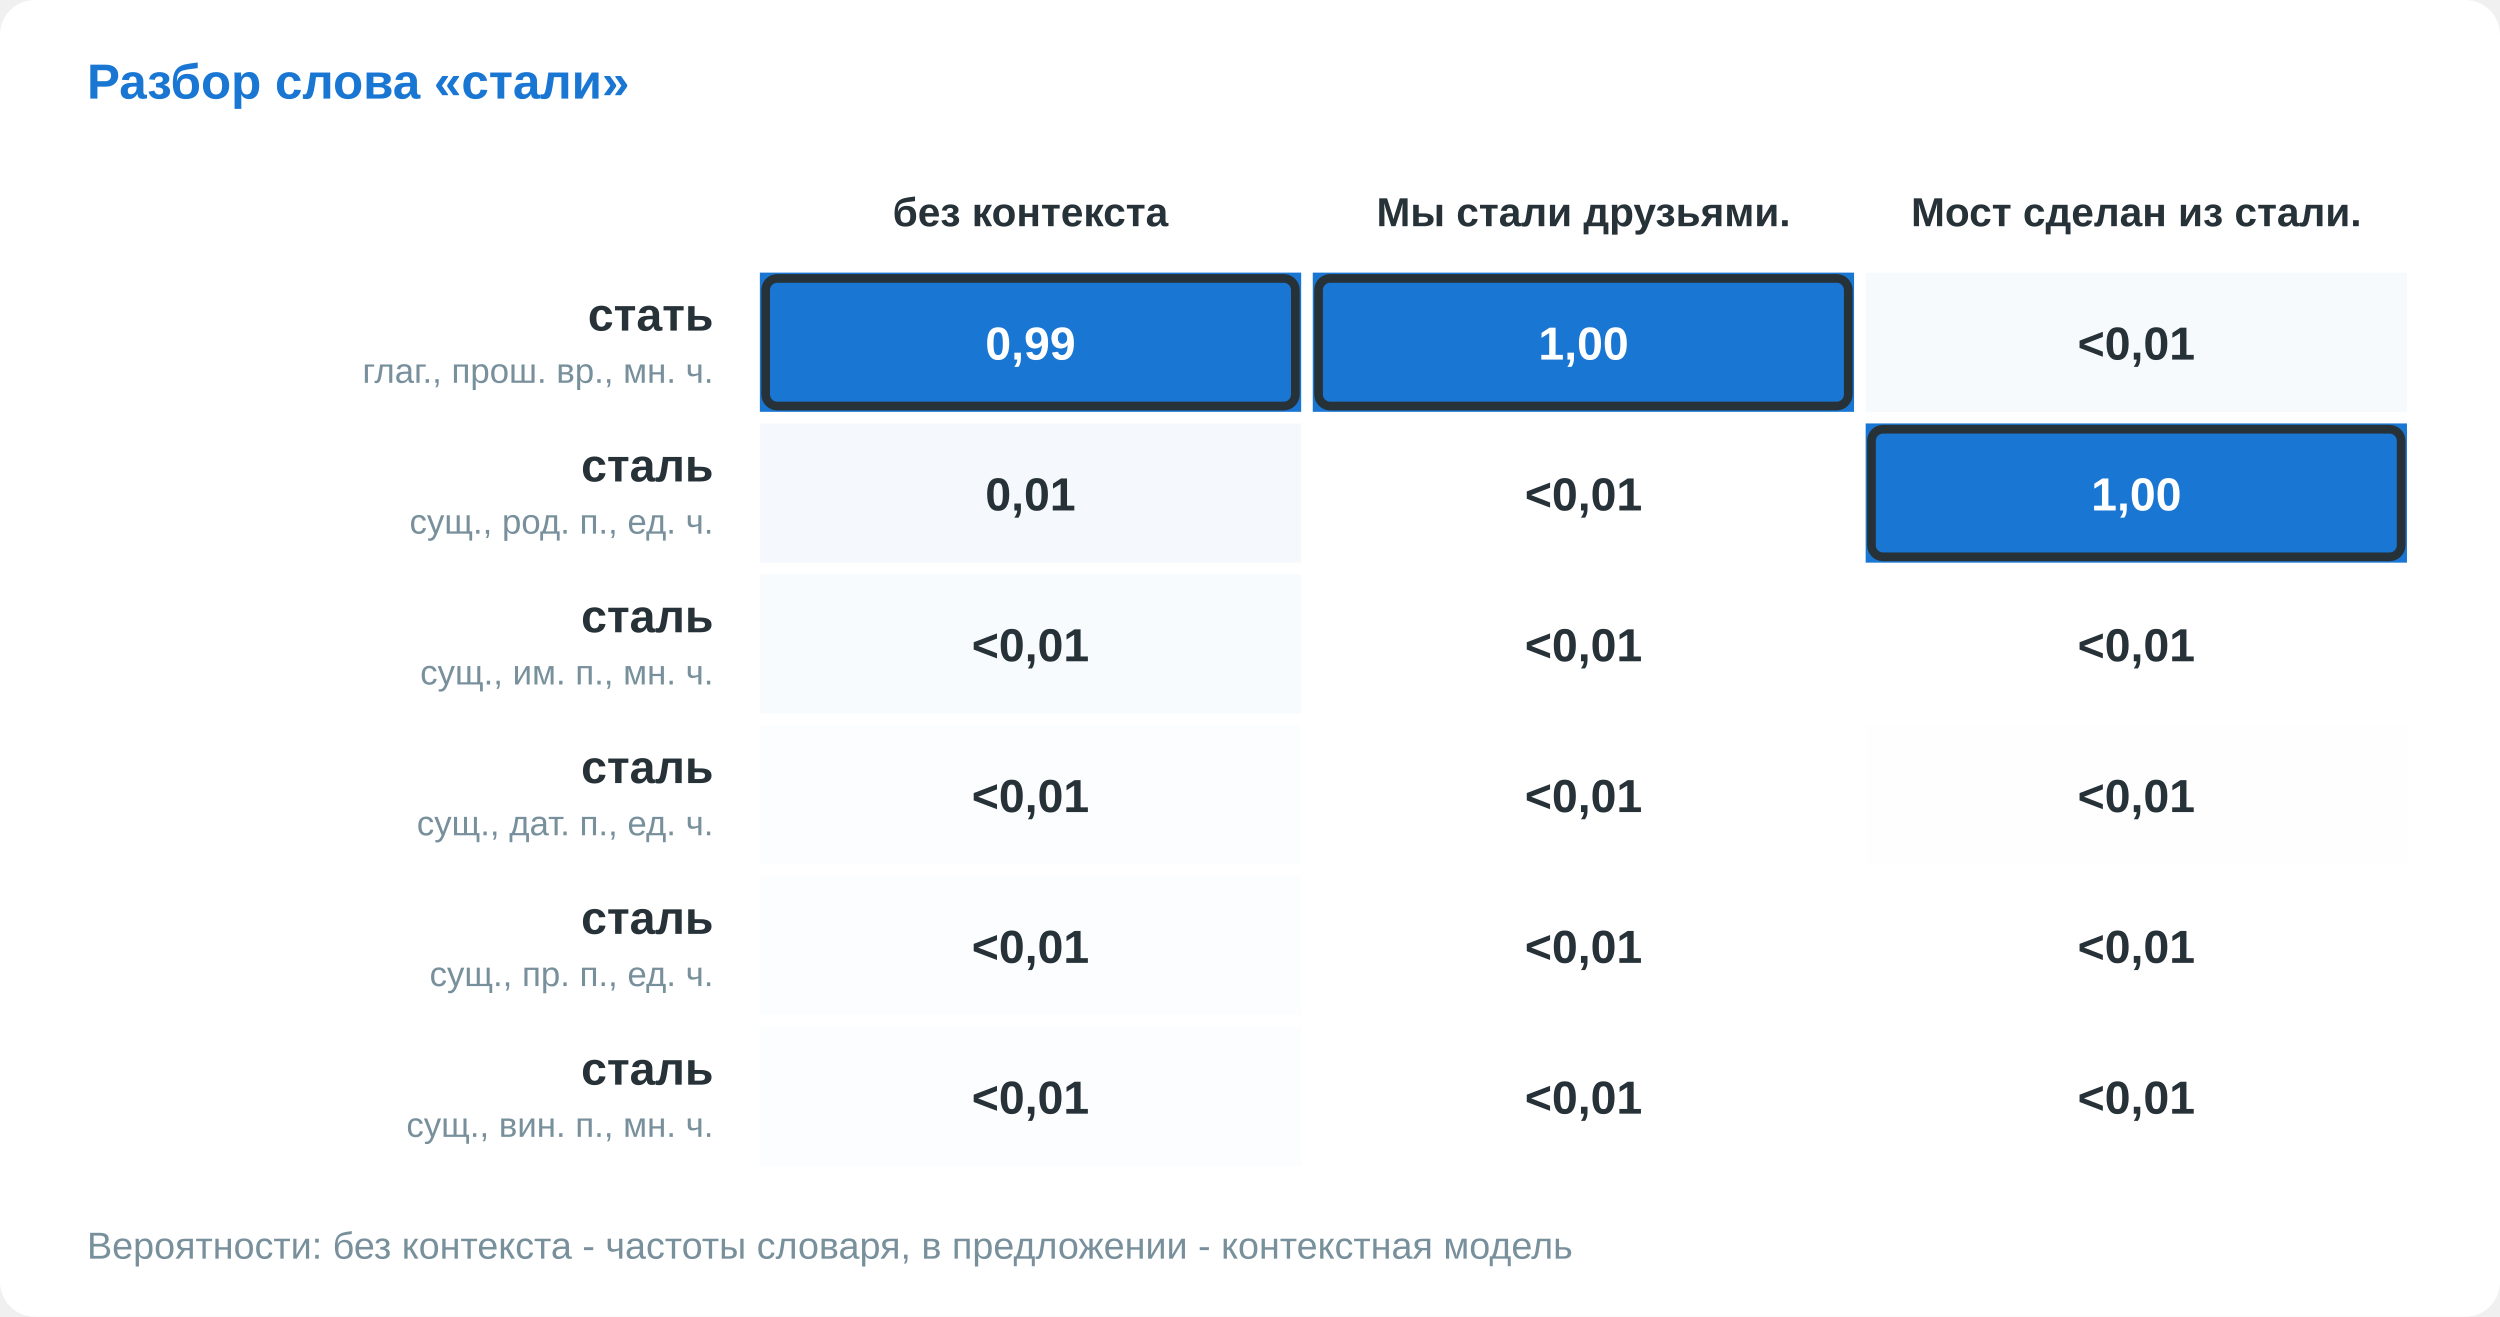
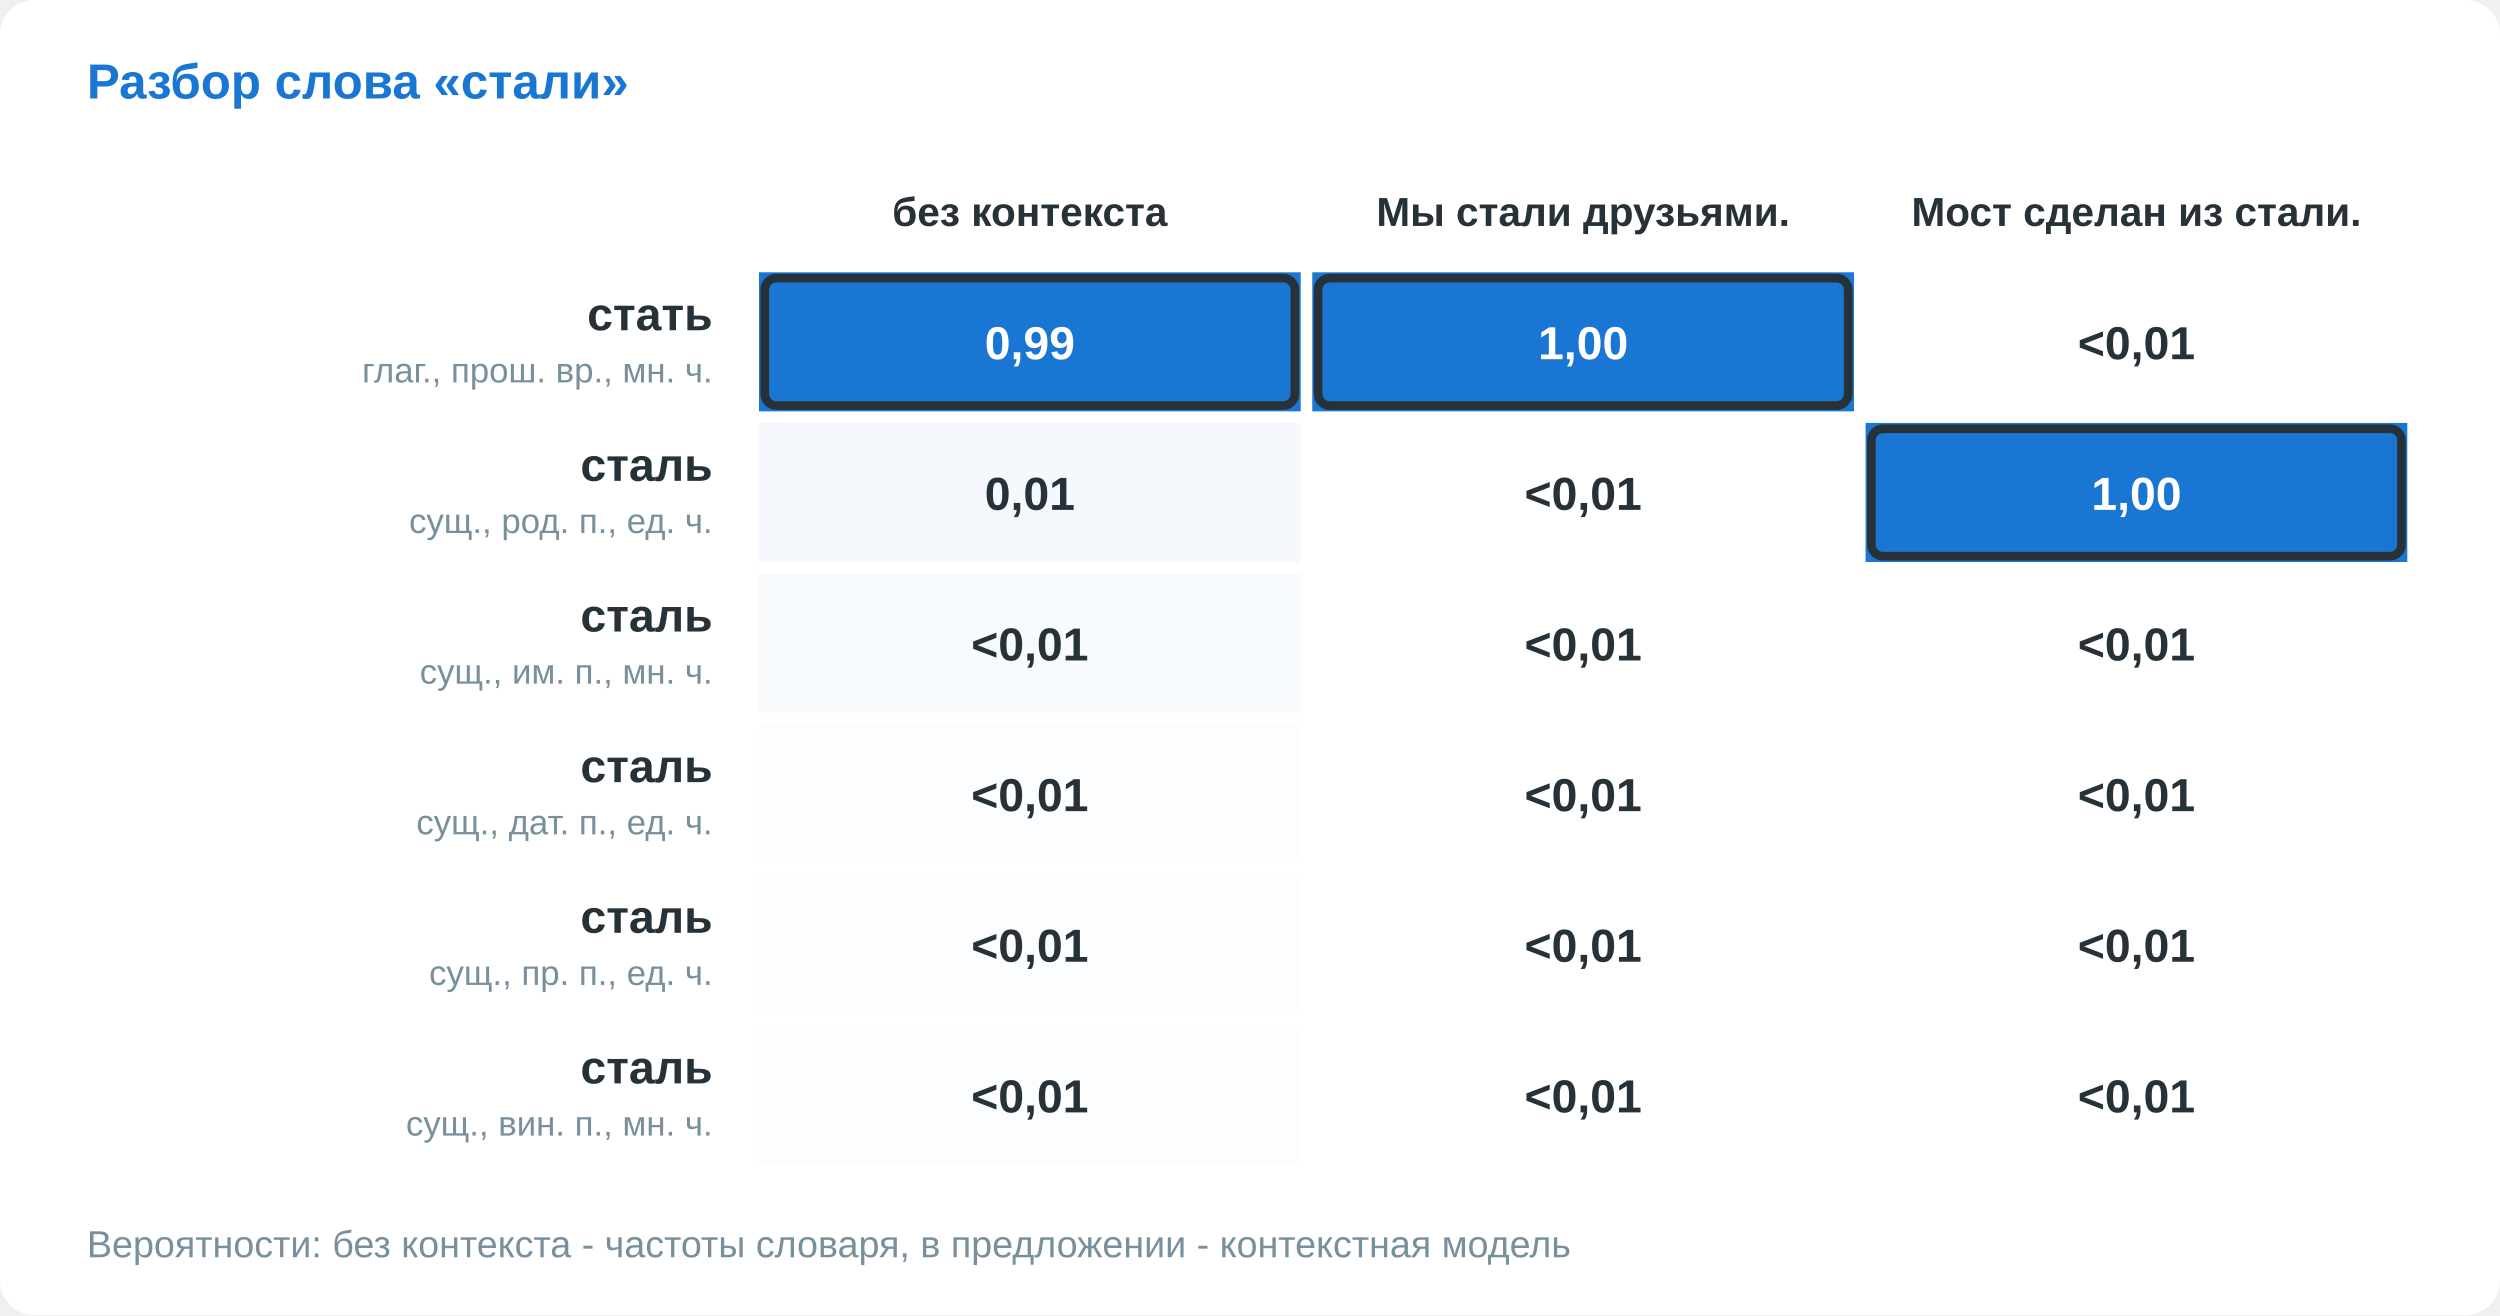
- <svg xmlns="http://www.w3.org/2000/svg" viewBox="0 0 862 454" width="862" height="454" font-family="PT Sans, Source Sans Pro, Arial, sans-serif" role="img">
-   <rect width="862" height="454" rx="12" fill="white" />
+ <svg xmlns="http://www.w3.org/2000/svg" viewBox="0 0 863 454" width="863" height="454" font-family="PT Sans, Source Sans Pro, Arial, sans-serif" role="img">
+   <rect width="863" height="454" rx="12" fill="white" />
  <text x="30.0" y="34.0" font-size="17" fill="#1976d2" font-weight="bold" text-anchor="start">Разбор слова «стали»</text>
-   <text x="355.3" y="78.0" font-size="14" fill="#263238" font-weight="bold" text-anchor="middle">без контекста</text>
-   <text x="546.0" y="78.0" font-size="14" fill="#263238" font-weight="bold" text-anchor="middle">Мы стали друзьями.</text>
-   <text x="736.6" y="78.0" font-size="14" fill="#263238" font-weight="bold" text-anchor="middle">Мост сделан из стали.</text>
+   <text x="355.5" y="78.0" font-size="14" fill="#263238" font-weight="bold" text-anchor="middle">без контекста</text>
+   <text x="546.5" y="78.0" font-size="14" fill="#263238" font-weight="bold" text-anchor="middle">Мы стали друзьями.</text>
+   <text x="737.5" y="78.0" font-size="14" fill="#263238" font-weight="bold" text-anchor="middle">Мост сделан из стали.</text>
  <text x="246.0" y="114.0" font-size="16" fill="#263238" font-weight="bold" text-anchor="end">стать</text>
  <text x="246.0" y="132.0" font-size="12" fill="#78909c" text-anchor="end">глаг., прош. вр., мн. ч.</text>
-   <rect x="262.0" y="94" width="186.64" height="48" fill="#1976d2" fill-opacity="0.993" />
-   <text x="355.3" y="124.0" font-size="16" fill="white" font-weight="bold" text-anchor="middle">0,99</text>
-   <rect x="264.0" y="96" width="182.64" height="44" fill="none" stroke="#263238" stroke-width="3" rx="4" />
-   <rect x="452.64" y="94" width="186.64" height="48" fill="#1976d2" fill-opacity="1.000" />
-   <text x="546.0" y="124.0" font-size="16" fill="white" font-weight="bold" text-anchor="middle">1,00</text>
-   <rect x="454.64" y="96" width="182.64" height="44" fill="none" stroke="#263238" stroke-width="3" rx="4" />
-   <rect x="643.28" y="94" width="186.64" height="48" fill="#1976d2" fill-opacity="0.037" />
-   <text x="736.6" y="124.0" font-size="16" fill="#263238" font-weight="bold" text-anchor="middle">&lt;0,01</text>
+   <rect x="262" y="94" width="187" height="48" fill="#1976d2" fill-opacity="0.993" />
+   <text x="355.5" y="124.0" font-size="16" fill="white" font-weight="bold" text-anchor="middle">0,99</text>
+   <rect x="264" y="96" width="183" height="44" fill="none" stroke="#263238" stroke-width="3" rx="4" />
+   <rect x="453" y="94" width="187" height="48" fill="#1976d2" fill-opacity="1.000" />
+   <text x="546.5" y="124.0" font-size="16" fill="white" font-weight="bold" text-anchor="middle">1,00</text>
+   <rect x="455" y="96" width="183" height="44" fill="none" stroke="#263238" stroke-width="3" rx="4" />
+   <rect x="644" y="94" width="187" height="48" fill="#1976d2" fill-opacity="0.001" />
+   <text x="737.5" y="124.0" font-size="16" fill="#263238" font-weight="bold" text-anchor="middle">&lt;0,01</text>
  <text x="246.0" y="166.0" font-size="16" fill="#263238" font-weight="bold" text-anchor="end">сталь</text>
  <text x="246.0" y="184.0" font-size="12" fill="#78909c" text-anchor="end">сущ., род. п., ед. ч.</text>
-   <rect x="262.0" y="146" width="186.64" height="48" fill="#1976d2" fill-opacity="0.044" />
-   <text x="355.3" y="176.0" font-size="16" fill="#263238" font-weight="bold" text-anchor="middle">0,01</text>
-   <rect x="452.64" y="146" width="186.64" height="48" fill="#1976d2" fill-opacity="0.001" />
-   <text x="546.0" y="176.0" font-size="16" fill="#263238" font-weight="bold" text-anchor="middle">&lt;0,01</text>
-   <rect x="643.28" y="146" width="186.64" height="48" fill="#1976d2" fill-opacity="0.997" />
-   <text x="736.6" y="176.0" font-size="16" fill="white" font-weight="bold" text-anchor="middle">1,00</text>
-   <rect x="645.28" y="148" width="182.64" height="44" fill="none" stroke="#263238" stroke-width="3" rx="4" />
+   <rect x="262" y="146" width="187" height="48" fill="#1976d2" fill-opacity="0.044" />
+   <text x="355.5" y="176.0" font-size="16" fill="#263238" font-weight="bold" text-anchor="middle">0,01</text>
+   <rect x="453" y="146" width="187" height="48" fill="#1976d2" fill-opacity="0.000" />
+   <text x="546.5" y="176.0" font-size="16" fill="#263238" font-weight="bold" text-anchor="middle">&lt;0,01</text>
+   <rect x="644" y="146" width="187" height="48" fill="#1976d2" fill-opacity="1.000" />
+   <text x="737.5" y="176.0" font-size="16" fill="white" font-weight="bold" text-anchor="middle">1,00</text>
+   <rect x="646" y="148" width="183" height="44" fill="none" stroke="#263238" stroke-width="3" rx="4" />
  <text x="246.0" y="218.0" font-size="16" fill="#263238" font-weight="bold" text-anchor="end">сталь</text>
  <text x="246.0" y="236.0" font-size="12" fill="#78909c" text-anchor="end">сущ., им. п., мн. ч.</text>
-   <rect x="262.0" y="198" width="186.64" height="48" fill="#1976d2" fill-opacity="0.029" />
-   <text x="355.3" y="228.0" font-size="16" fill="#263238" font-weight="bold" text-anchor="middle">&lt;0,01</text>
-   <rect x="452.64" y="198" width="186.64" height="48" fill="#1976d2" fill-opacity="0.001" />
-   <text x="546.0" y="228.0" font-size="16" fill="#263238" font-weight="bold" text-anchor="middle">&lt;0,01</text>
-   <rect x="643.28" y="198" width="186.64" height="48" fill="#1976d2" fill-opacity="0.000" />
-   <text x="736.6" y="228.0" font-size="16" fill="#263238" font-weight="bold" text-anchor="middle">&lt;0,01</text>
+   <rect x="262" y="198" width="187" height="48" fill="#1976d2" fill-opacity="0.029" />
+   <text x="355.5" y="228.0" font-size="16" fill="#263238" font-weight="bold" text-anchor="middle">&lt;0,01</text>
+   <rect x="453" y="198" width="187" height="48" fill="#1976d2" fill-opacity="0.000" />
+   <text x="546.5" y="228.0" font-size="16" fill="#263238" font-weight="bold" text-anchor="middle">&lt;0,01</text>
+   <rect x="644" y="198" width="187" height="48" fill="#1976d2" fill-opacity="0.000" />
+   <text x="737.5" y="228.0" font-size="16" fill="#263238" font-weight="bold" text-anchor="middle">&lt;0,01</text>
  <text x="246.0" y="270.0" font-size="16" fill="#263238" font-weight="bold" text-anchor="end">сталь</text>
  <text x="246.0" y="288.0" font-size="12" fill="#78909c" text-anchor="end">сущ., дат. п., ед. ч.</text>
-   <rect x="262.0" y="250" width="186.64" height="48" fill="#1976d2" fill-opacity="0.019" />
-   <text x="355.3" y="280.0" font-size="16" fill="#263238" font-weight="bold" text-anchor="middle">&lt;0,01</text>
-   <rect x="452.64" y="250" width="186.64" height="48" fill="#1976d2" fill-opacity="0.000" />
-   <text x="546.0" y="280.0" font-size="16" fill="#263238" font-weight="bold" text-anchor="middle">&lt;0,01</text>
-   <rect x="643.28" y="250" width="186.64" height="48" fill="#1976d2" fill-opacity="0.005" />
-   <text x="736.6" y="280.0" font-size="16" fill="#263238" font-weight="bold" text-anchor="middle">&lt;0,01</text>
+   <rect x="262" y="250" width="187" height="48" fill="#1976d2" fill-opacity="0.019" />
+   <text x="355.5" y="280.0" font-size="16" fill="#263238" font-weight="bold" text-anchor="middle">&lt;0,01</text>
+   <rect x="453" y="250" width="187" height="48" fill="#1976d2" fill-opacity="0.000" />
+   <text x="546.5" y="280.0" font-size="16" fill="#263238" font-weight="bold" text-anchor="middle">&lt;0,01</text>
+   <rect x="644" y="250" width="187" height="48" fill="#1976d2" fill-opacity="0.000" />
+   <text x="737.5" y="280.0" font-size="16" fill="#263238" font-weight="bold" text-anchor="middle">&lt;0,01</text>
  <text x="246.0" y="322.0" font-size="16" fill="#263238" font-weight="bold" text-anchor="end">сталь</text>
  <text x="246.0" y="340.0" font-size="12" fill="#78909c" text-anchor="end">сущ., пр. п., ед. ч.</text>
-   <rect x="262.0" y="302" width="186.64" height="48" fill="#1976d2" fill-opacity="0.019" />
-   <text x="355.3" y="332.0" font-size="16" fill="#263238" font-weight="bold" text-anchor="middle">&lt;0,01</text>
-   <rect x="452.64" y="302" width="186.64" height="48" fill="#1976d2" fill-opacity="0.000" />
-   <text x="546.0" y="332.0" font-size="16" fill="#263238" font-weight="bold" text-anchor="middle">&lt;0,01</text>
-   <rect x="643.28" y="302" width="186.64" height="48" fill="#1976d2" fill-opacity="0.000" />
-   <text x="736.6" y="332.0" font-size="16" fill="#263238" font-weight="bold" text-anchor="middle">&lt;0,01</text>
+   <rect x="262" y="302" width="187" height="48" fill="#1976d2" fill-opacity="0.019" />
+   <text x="355.5" y="332.0" font-size="16" fill="#263238" font-weight="bold" text-anchor="middle">&lt;0,01</text>
+   <rect x="453" y="302" width="187" height="48" fill="#1976d2" fill-opacity="0.000" />
+   <text x="546.5" y="332.0" font-size="16" fill="#263238" font-weight="bold" text-anchor="middle">&lt;0,01</text>
+   <rect x="644" y="302" width="187" height="48" fill="#1976d2" fill-opacity="0.000" />
+   <text x="737.5" y="332.0" font-size="16" fill="#263238" font-weight="bold" text-anchor="middle">&lt;0,01</text>
  <text x="246.0" y="374.0" font-size="16" fill="#263238" font-weight="bold" text-anchor="end">сталь</text>
  <text x="246.0" y="392.0" font-size="12" fill="#78909c" text-anchor="end">сущ., вин. п., мн. ч.</text>
-   <rect x="262.0" y="354" width="186.64" height="48" fill="#1976d2" fill-opacity="0.019" />
-   <text x="355.3" y="384.0" font-size="16" fill="#263238" font-weight="bold" text-anchor="middle">&lt;0,01</text>
-   <rect x="452.64" y="354" width="186.64" height="48" fill="#1976d2" fill-opacity="0.000" />
-   <text x="546.0" y="384.0" font-size="16" fill="#263238" font-weight="bold" text-anchor="middle">&lt;0,01</text>
-   <rect x="643.28" y="354" width="186.64" height="48" fill="#1976d2" fill-opacity="0.000" />
-   <text x="736.6" y="384.0" font-size="16" fill="#263238" font-weight="bold" text-anchor="middle">&lt;0,01</text>
+   <rect x="262" y="354" width="187" height="48" fill="#1976d2" fill-opacity="0.019" />
+   <text x="355.5" y="384.0" font-size="16" fill="#263238" font-weight="bold" text-anchor="middle">&lt;0,01</text>
+   <rect x="453" y="354" width="187" height="48" fill="#1976d2" fill-opacity="0.000" />
+   <text x="546.5" y="384.0" font-size="16" fill="#263238" font-weight="bold" text-anchor="middle">&lt;0,01</text>
+   <rect x="644" y="354" width="187" height="48" fill="#1976d2" fill-opacity="0.000" />
+   <text x="737.5" y="384.0" font-size="16" fill="#263238" font-weight="bold" text-anchor="middle">&lt;0,01</text>
  <text x="30.0" y="434.0" font-size="13" fill="#78909c" text-anchor="start">Вероятности: без контекста - частоты словаря, в предложении - контекстная модель</text>
</svg>
